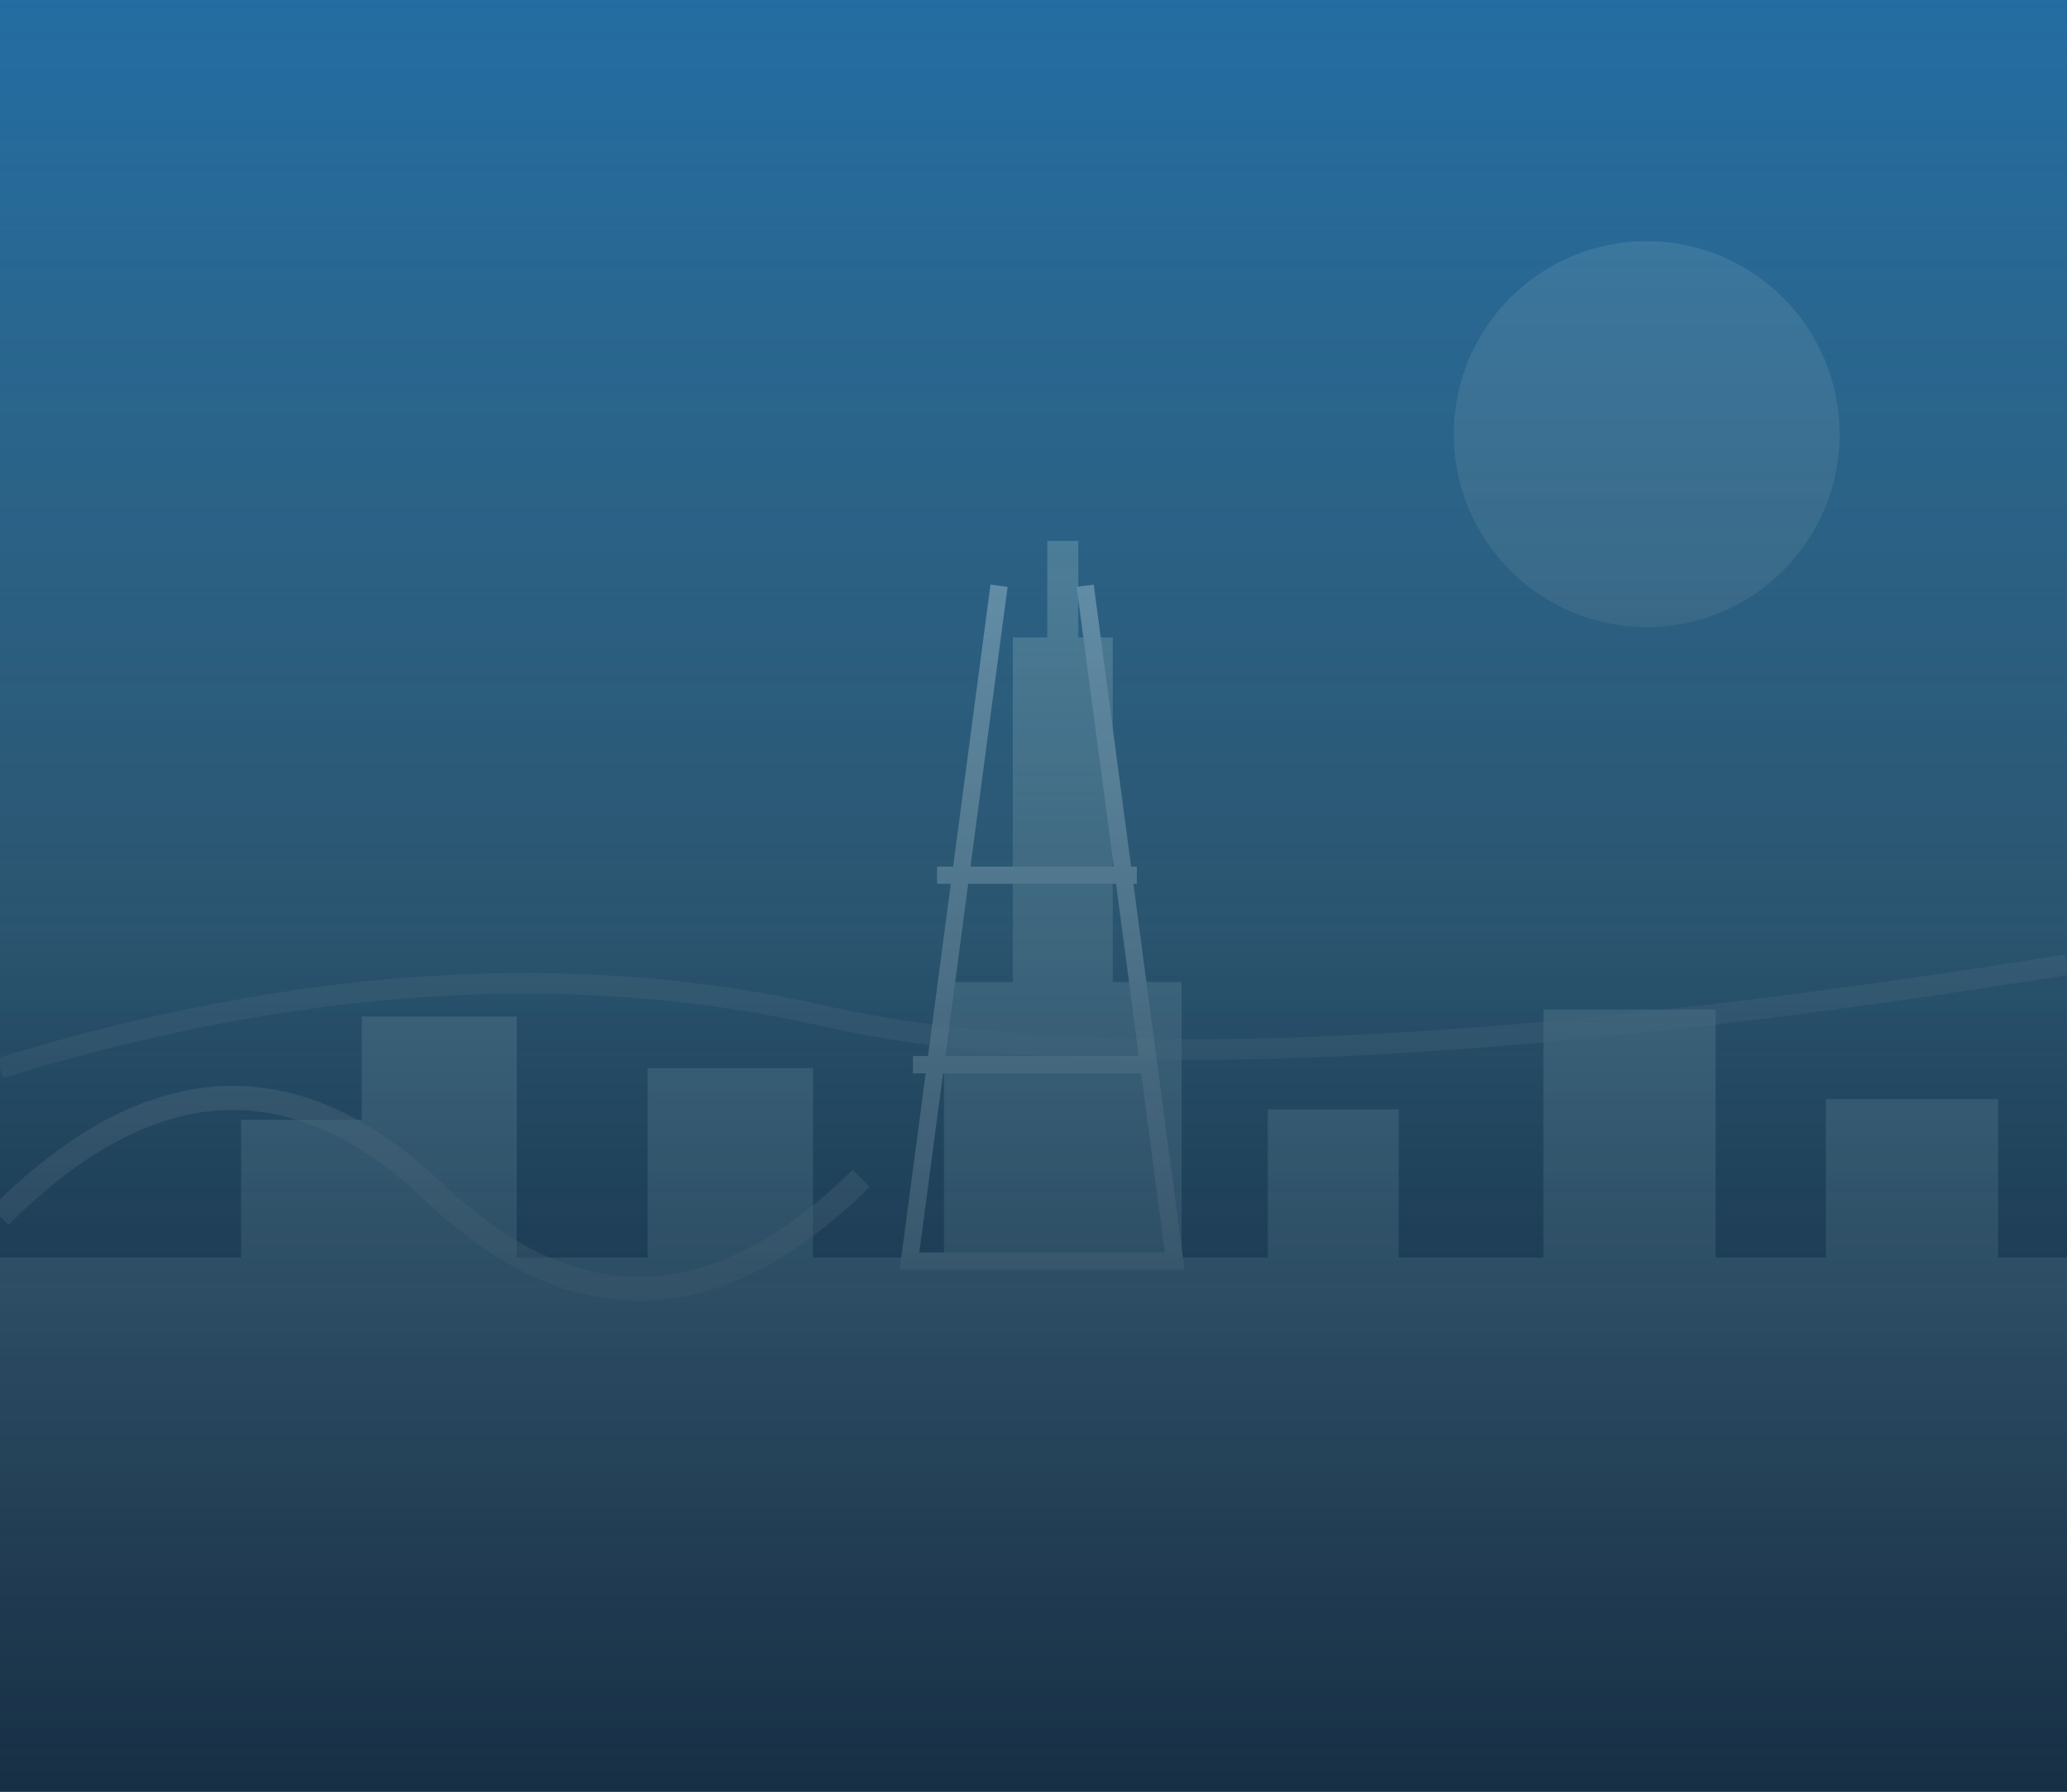
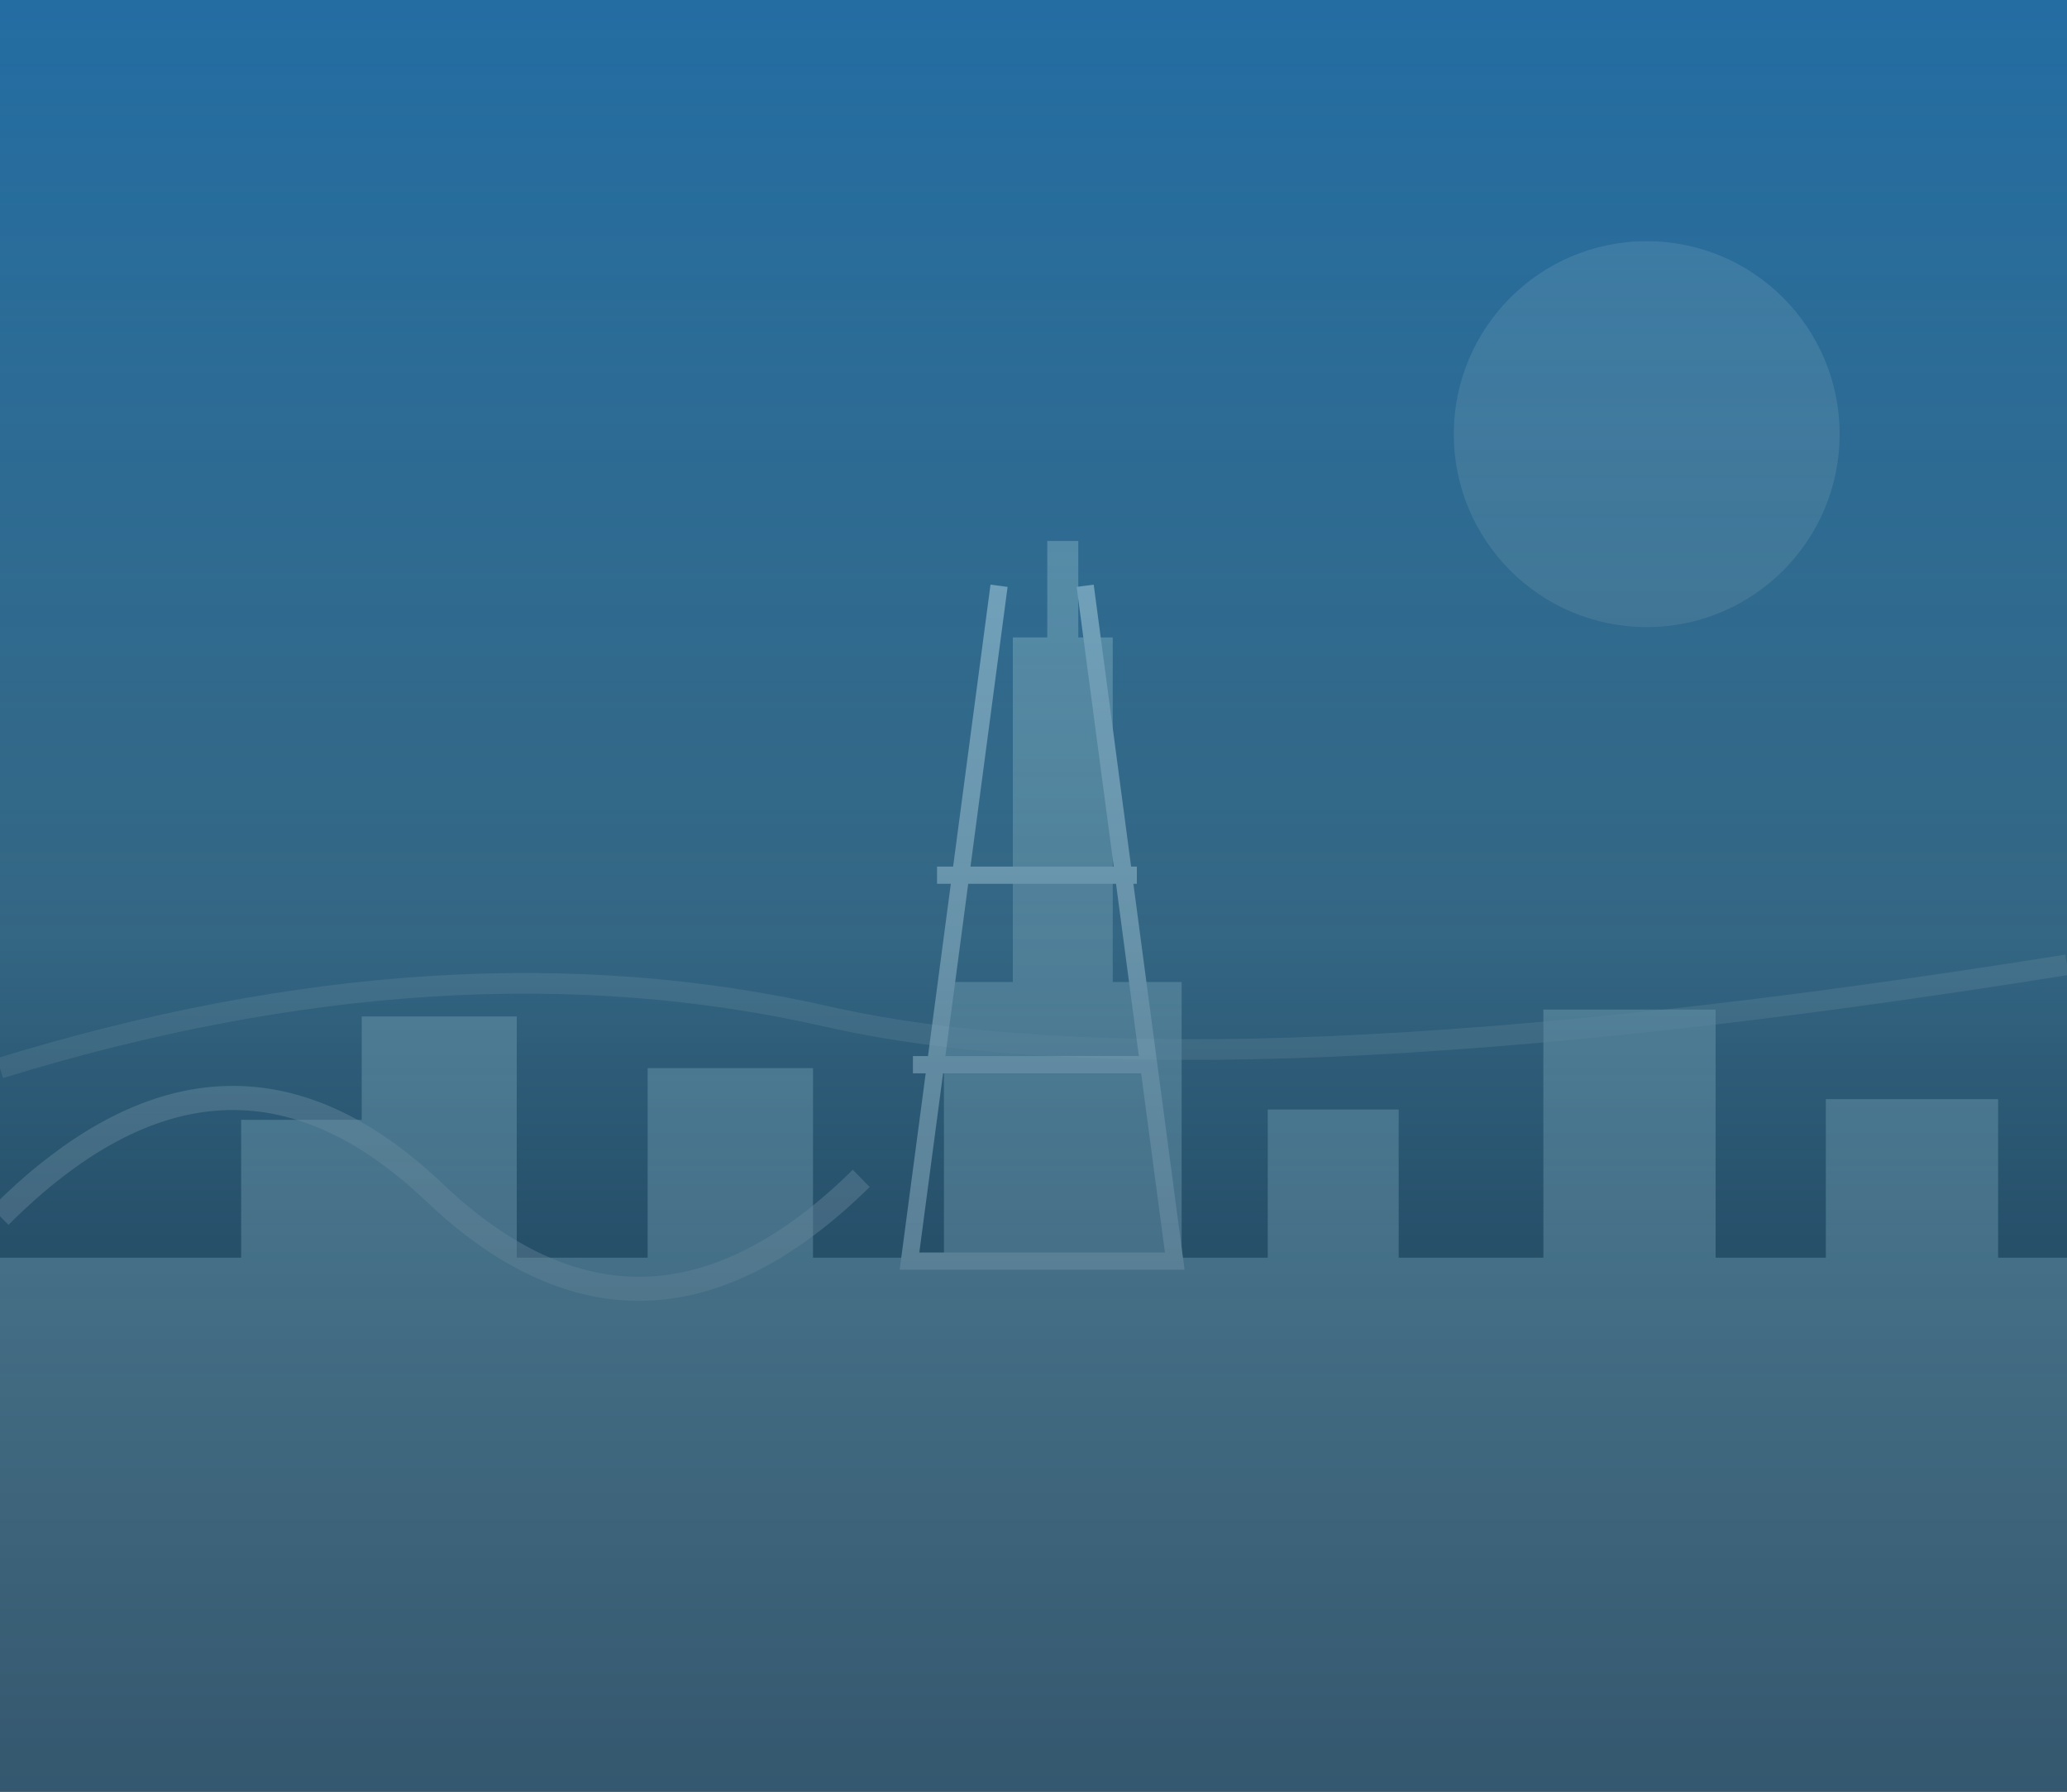
<svg xmlns="http://www.w3.org/2000/svg" viewBox="0 0 600 520" preserveAspectRatio="xMidYMid slice">
  <defs>
    <linearGradient id="sky" x2="0" y2="1">
      <stop stop-color="#236da3" />
      <stop offset=".52" stop-color="#407e9e" />
      <stop offset="1" stop-color="#16384f" />
    </linearGradient>
    <linearGradient id="fade" x2="0" y2="1">
      <stop stop-color="#152c42" stop-opacity="0" />
-       <stop offset="1" stop-color="#152c42" stop-opacity=".97" />
+       <stop offset="1" stop-color="#152c42" stop-opacity=".55" />
    </linearGradient>
  </defs>
  <path fill="url(#sky)" d="M0 0h600v520H0z" />
  <circle cx="478" cy="126" r="56" fill="#d7edf2" opacity=".13" />
  <path d="M0 310Q130 270 240 295T600 280" fill="none" stroke="#d5ecf3" stroke-width="6" opacity=".15" />
  <g fill="#78b1c8" opacity=".7">
    <path d="M0 365H70v-40h35v-30h45v70h38v-55h48v55h38v-80h20v-100h10v-28h9v28h10v100h20v80h25v-43h38v43h42v-72h50v72h32v-46h50v46h100v155H0Z" />
    <path d="M290 170l-26 196h77l-26-196m-43 84h58m-65 55h70" fill="none" stroke="#a7d5ea" stroke-width="5" />
    <path d="M0 353q65-65 126-7t124-4" fill="none" stroke="#b7dbe8" stroke-width="7" opacity=".45" />
  </g>
  <path fill="url(#fade)" d="M0 0h600v520H0z" />
</svg>
